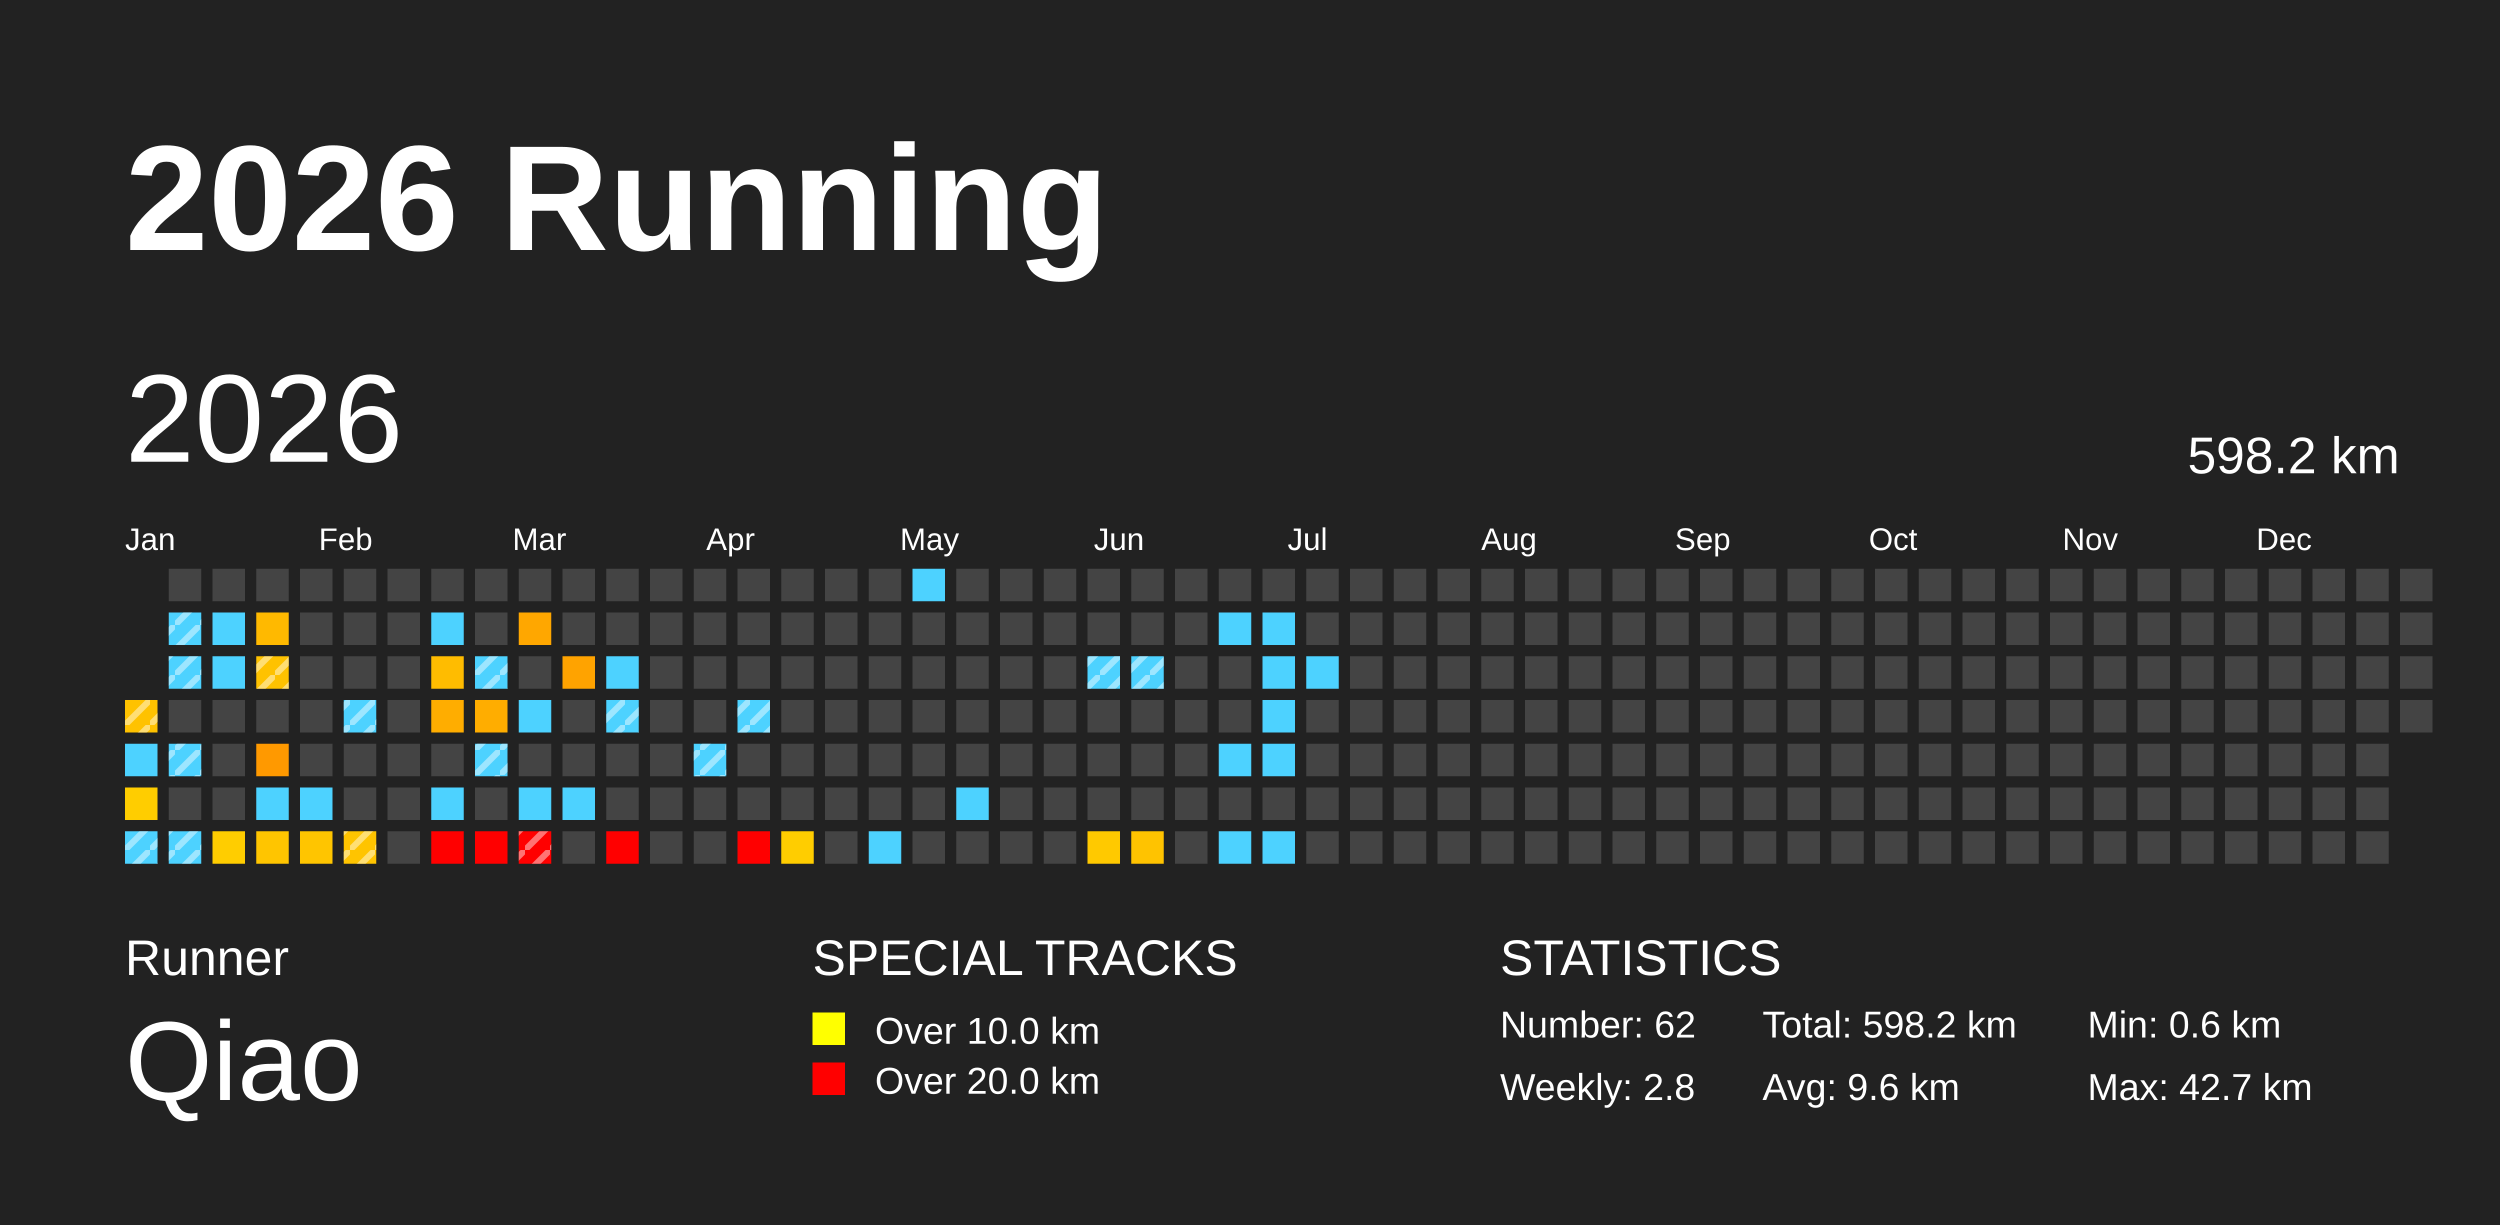
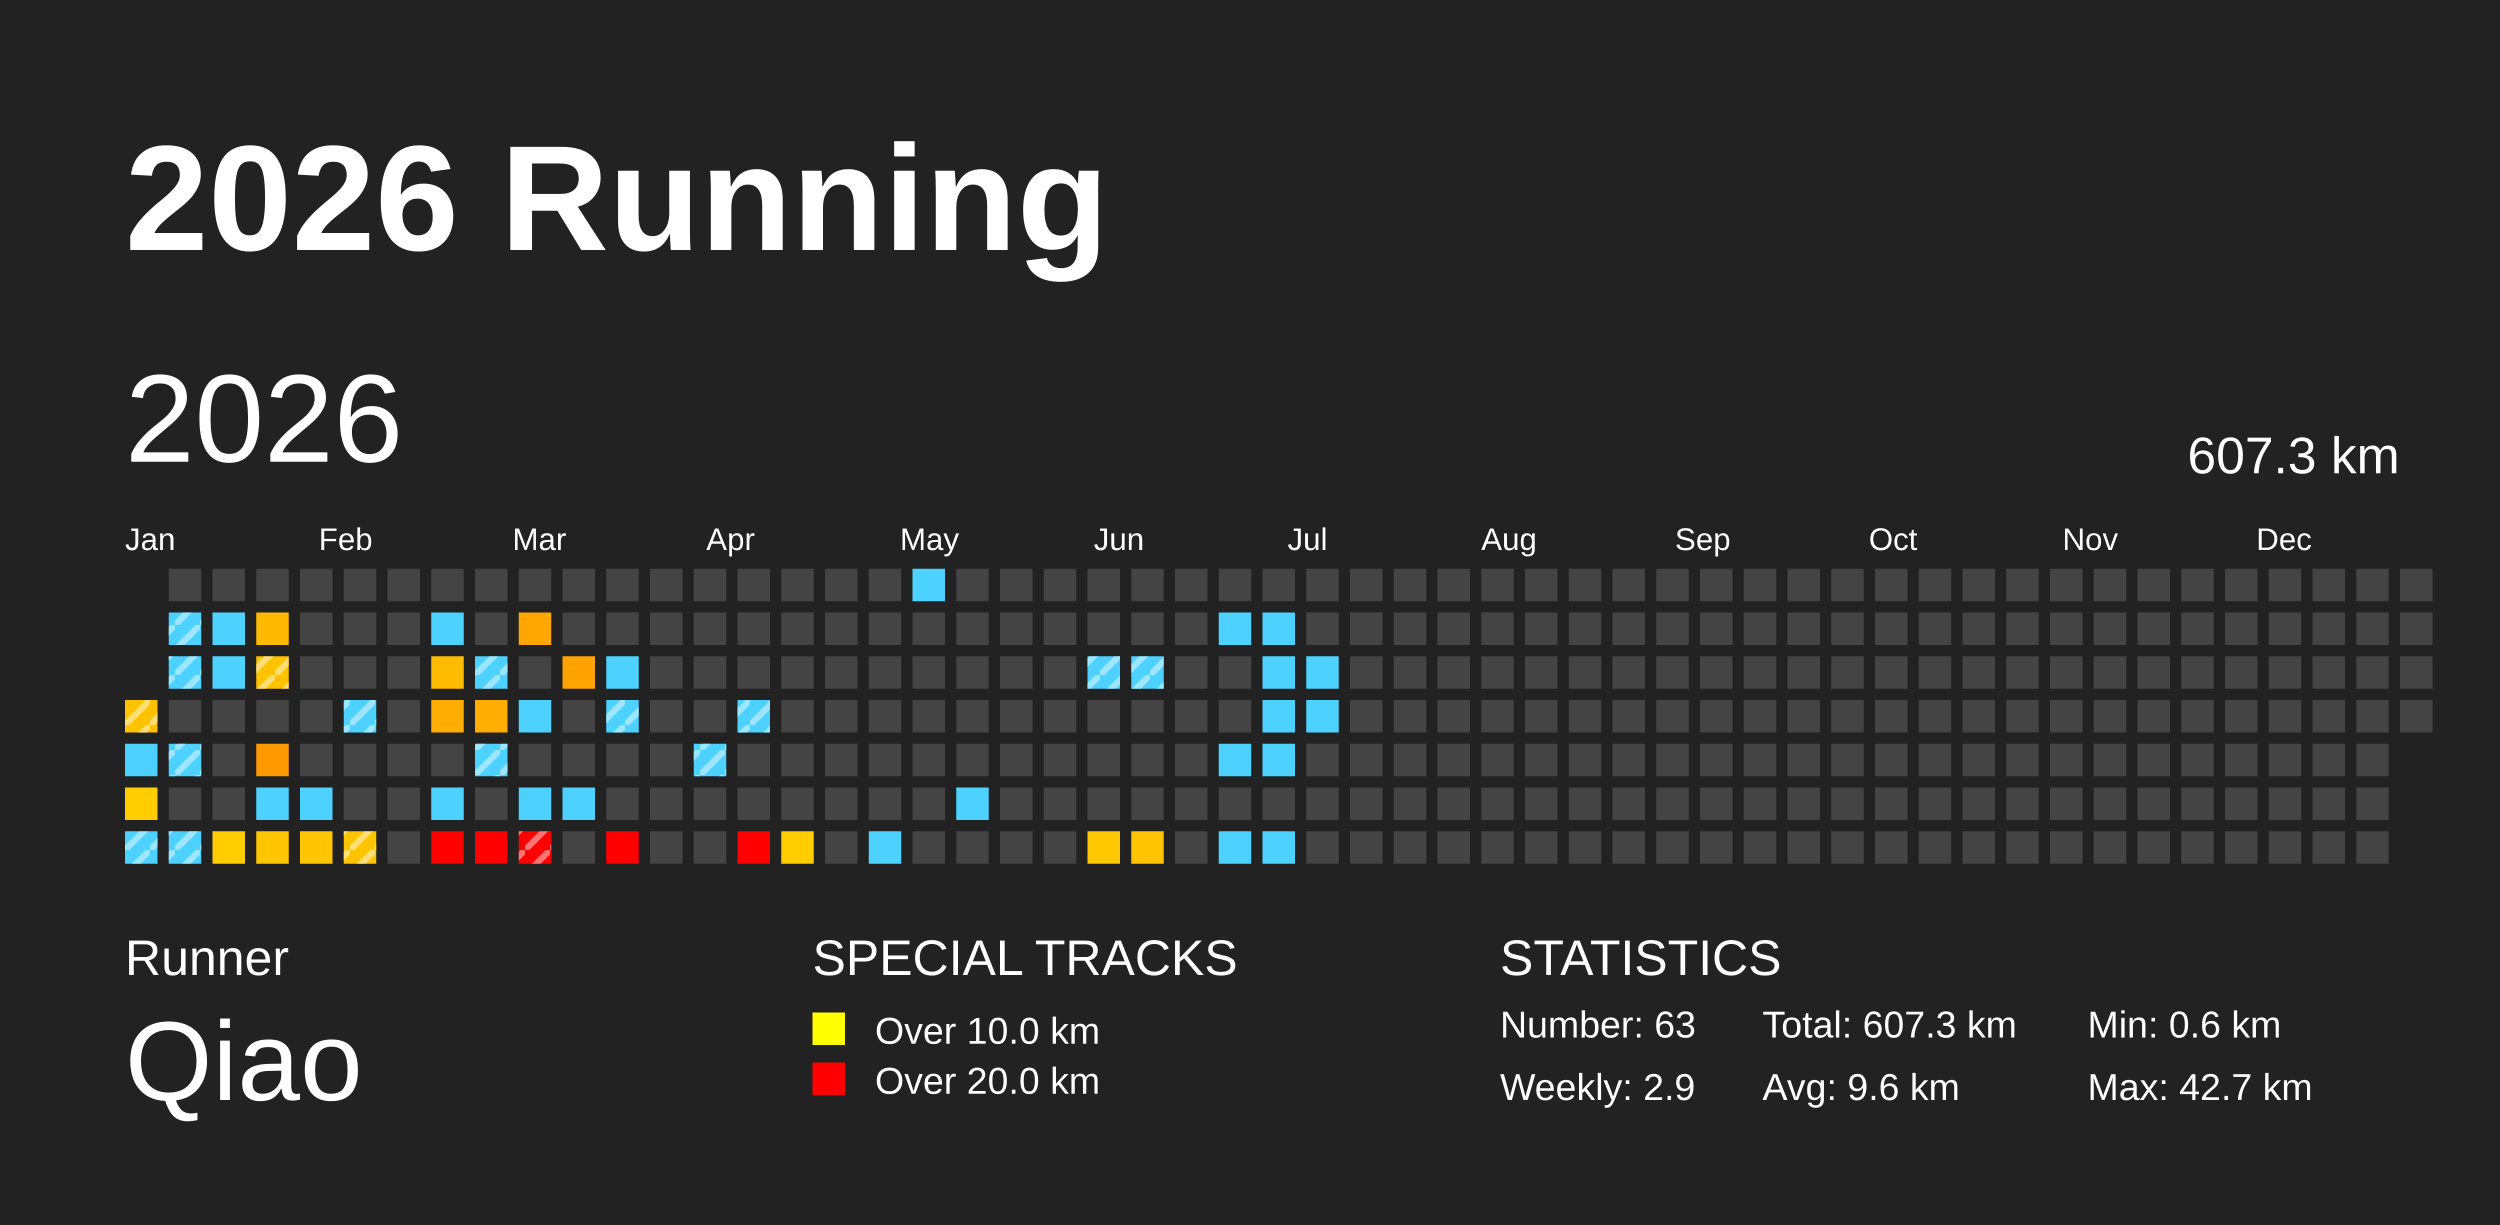
<svg xmlns="http://www.w3.org/2000/svg" baseProfile="full" height="98mm" version="1.1" viewBox="0,0,200,98" width="200mm">
  <defs>
    <pattern height="2" id="indoor-stripe" patternUnits="userSpaceOnUse" width="2">
      <line stroke="white" stroke-opacity="0.45" stroke-width="0.5" x1="0" x2="2" y1="2" y2="0" />
    </pattern>
  </defs>
  <rect fill="#222222" height="98" width="200" x="0" y="0" />
  <text fill="#FFFFFF" style="font-size:12px; font-family:Arial; font-weight:bold;" x="10" y="20">2026 Running</text>
  <text fill="#FFFFFF" style="font-size:4px; font-family:Arial" x="10" y="78">Runner</text>
  <text fill="#FFFFFF" style="font-size:9px; font-family:Arial" x="10" y="88">Qiao</text>
  <text fill="#FFFFFF" style="font-size:4px; font-family:Arial" x="65" y="78">SPECIAL TRACKS</text>
  <rect fill="yellow" height="2.6" width="2.6" x="65" y="81" />
  <text fill="#FFFFFF" style="font-size:3px; font-family:Arial" x="70" y="83.5">Over 10.0 km</text>
  <rect fill="red" height="2.6" width="2.6" x="65" y="85" />
  <text fill="#FFFFFF" style="font-size:3px; font-family:Arial" x="70" y="87.5">Over 20.0 km</text>
  <text fill="#FFFFFF" style="font-size:4px; font-family:Arial" x="120" y="78">STATISTICS</text>
-   <text fill="#FFFFFF" style="font-size:3px; font-family:Arial" x="120" y="83">Number: 62</text>
-   <text fill="#FFFFFF" style="font-size:3px; font-family:Arial" x="120" y="88">Weekly: 2.8</text>
-   <text fill="#FFFFFF" style="font-size:3px; font-family:Arial" x="141" y="83">Total: 598.2 km</text>
+   <text fill="#FFFFFF" style="font-size:3px; font-family:Arial" x="120" y="83">Number: 63</text>
+   <text fill="#FFFFFF" style="font-size:3px; font-family:Arial" x="120" y="88">Weekly: 2.9</text>
+   <text fill="#FFFFFF" style="font-size:3px; font-family:Arial" x="141" y="83">Total: 607.3 km</text>
  <text fill="#FFFFFF" style="font-size:3px; font-family:Arial" x="141" y="88">Avg: 9.6 km</text>
  <text fill="#FFFFFF" style="font-size:3px; font-family:Arial" x="167" y="83">Min: 0.6 km</text>
  <text fill="#FFFFFF" style="font-size:3px; font-family:Arial" x="167" y="88">Max: 42.7 km</text>
  <text dominant-baseline="hanging" fill="#FFFFFF" style="font-size:10.0px; font-family:Arial;" x="10" y="30">2026</text>
-   <text dominant-baseline="hanging" fill="#FFFFFF" style="font-size:4.125px; font-family:Arial;" x="175" y="35">598.2 km</text>
+   <text dominant-baseline="hanging" fill="#FFFFFF" style="font-size:4.125px; font-family:Arial;" x="175" y="35">607.3 km</text>
  <text fill="#FFFFFF" style="font-size:2.5px; font-family:Arial" x="10.0" y="44">Jan</text>
  <text fill="#FFFFFF" style="font-size:2.5px; font-family:Arial" x="25.5" y="44">Feb</text>
  <text fill="#FFFFFF" style="font-size:2.5px; font-family:Arial" x="41.0" y="44">Mar</text>
  <text fill="#FFFFFF" style="font-size:2.5px; font-family:Arial" x="56.5" y="44">Apr</text>
  <text fill="#FFFFFF" style="font-size:2.5px; font-family:Arial" x="72.0" y="44">May</text>
  <text fill="#FFFFFF" style="font-size:2.5px; font-family:Arial" x="87.5" y="44">Jun</text>
  <text fill="#FFFFFF" style="font-size:2.5px; font-family:Arial" x="103.0" y="44">Jul</text>
  <text fill="#FFFFFF" style="font-size:2.5px; font-family:Arial" x="118.5" y="44">Aug</text>
  <text fill="#FFFFFF" style="font-size:2.5px; font-family:Arial" x="134.0" y="44">Sep</text>
  <text fill="#FFFFFF" style="font-size:2.5px; font-family:Arial" x="149.5" y="44">Oct</text>
  <text fill="#FFFFFF" style="font-size:2.5px; font-family:Arial" x="165.0" y="44">Nov</text>
  <text fill="#FFFFFF" style="font-size:2.5px; font-family:Arial" x="180.5" y="44">Dec</text>
  <rect fill="#ffc200" height="2.6" width="2.6" x="10.0" y="56.0" />
  <rect fill="url(#indoor-stripe)" height="2.6" style="pointer-events: none;" width="2.6" x="10.0" y="56.0" />
  <rect fill="#4dd2ff" height="2.6" width="2.6" x="10.0" y="59.5" />
  <rect fill="#ffcd00" height="2.6" width="2.6" x="10.0" y="63.0" />
  <rect fill="#4dd2ff" height="2.6" width="2.6" x="10.0" y="66.5" />
  <rect fill="url(#indoor-stripe)" height="2.6" style="pointer-events: none;" width="2.6" x="10.0" y="66.5" />
  <rect fill="#444444" height="2.6" width="2.6" x="13.5" y="45.5" />
  <rect fill="#4dd2ff" height="2.6" width="2.6" x="13.5" y="49.0" />
  <rect fill="url(#indoor-stripe)" height="2.6" style="pointer-events: none;" width="2.6" x="13.5" y="49.0" />
  <rect fill="#4dd2ff" height="2.6" width="2.6" x="13.5" y="52.5" />
  <rect fill="url(#indoor-stripe)" height="2.6" style="pointer-events: none;" width="2.6" x="13.5" y="52.5" />
  <rect fill="#444444" height="2.6" width="2.6" x="13.5" y="56.0" />
  <rect fill="#4dd2ff" height="2.6" width="2.6" x="13.5" y="59.5" />
  <rect fill="url(#indoor-stripe)" height="2.6" style="pointer-events: none;" width="2.6" x="13.5" y="59.5" />
  <rect fill="#444444" height="2.6" width="2.6" x="13.5" y="63.0" />
  <rect fill="#4dd2ff" height="2.6" width="2.6" x="13.5" y="66.5" />
  <rect fill="url(#indoor-stripe)" height="2.6" style="pointer-events: none;" width="2.6" x="13.5" y="66.5" />
  <rect fill="#444444" height="2.6" width="2.6" x="17.0" y="45.5" />
  <rect fill="#4dd2ff" height="2.6" width="2.6" x="17.0" y="49.0" />
  <rect fill="#4dd2ff" height="2.6" width="2.6" x="17.0" y="52.5" />
  <rect fill="#444444" height="2.6" width="2.6" x="17.0" y="56.0" />
  <rect fill="#444444" height="2.6" width="2.6" x="17.0" y="59.5" />
  <rect fill="#444444" height="2.6" width="2.6" x="17.0" y="63.0" />
  <rect fill="#ffcd00" height="2.6" width="2.6" x="17.0" y="66.5" />
  <rect fill="#444444" height="2.6" width="2.6" x="20.5" y="45.5" />
  <rect fill="#ffb900" height="2.6" width="2.6" x="20.5" y="49.0" />
  <rect fill="#ffc200" height="2.6" width="2.6" x="20.5" y="52.5" />
  <rect fill="url(#indoor-stripe)" height="2.6" style="pointer-events: none;" width="2.6" x="20.5" y="52.5" />
  <rect fill="#444444" height="2.6" width="2.6" x="20.5" y="56.0" />
  <rect fill="#ff9900" height="2.6" width="2.6" x="20.5" y="59.5" />
  <rect fill="#4dd2ff" height="2.6" width="2.6" x="20.5" y="63.0" />
  <rect fill="#ffc500" height="2.6" width="2.6" x="20.5" y="66.5" />
  <rect fill="#444444" height="2.6" width="2.6" x="24.0" y="45.5" />
  <rect fill="#444444" height="2.6" width="2.6" x="24.0" y="49.0" />
  <rect fill="#444444" height="2.6" width="2.6" x="24.0" y="52.5" />
  <rect fill="#444444" height="2.6" width="2.6" x="24.0" y="56.0" />
  <rect fill="#444444" height="2.6" width="2.6" x="24.0" y="59.5" />
  <rect fill="#4dd2ff" height="2.6" width="2.6" x="24.0" y="63.0" />
  <rect fill="#ffc500" height="2.6" width="2.6" x="24.0" y="66.5" />
  <rect fill="#444444" height="2.6" width="2.6" x="27.5" y="45.5" />
  <rect fill="#444444" height="2.6" width="2.6" x="27.5" y="49.0" />
  <rect fill="#444444" height="2.6" width="2.6" x="27.5" y="52.5" />
  <rect fill="#4dd2ff" height="2.6" width="2.6" x="27.5" y="56.0" />
  <rect fill="url(#indoor-stripe)" height="2.6" style="pointer-events: none;" width="2.6" x="27.5" y="56.0" />
  <rect fill="#444444" height="2.6" width="2.6" x="27.5" y="59.5" />
  <rect fill="#444444" height="2.6" width="2.6" x="27.5" y="63.0" />
  <rect fill="#ffc400" height="2.6" width="2.6" x="27.5" y="66.5" />
  <rect fill="url(#indoor-stripe)" height="2.6" style="pointer-events: none;" width="2.6" x="27.5" y="66.5" />
  <rect fill="#444444" height="2.6" width="2.6" x="31.0" y="45.5" />
  <rect fill="#444444" height="2.6" width="2.6" x="31.0" y="49.0" />
  <rect fill="#444444" height="2.6" width="2.6" x="31.0" y="52.5" />
  <rect fill="#444444" height="2.6" width="2.6" x="31.0" y="56.0" />
  <rect fill="#444444" height="2.6" width="2.6" x="31.0" y="59.5" />
  <rect fill="#444444" height="2.6" width="2.6" x="31.0" y="63.0" />
  <rect fill="#444444" height="2.6" width="2.6" x="31.0" y="66.5" />
  <rect fill="#444444" height="2.6" width="2.6" x="34.5" y="45.5" />
  <rect fill="#4dd2ff" height="2.6" width="2.6" x="34.5" y="49.0" />
  <rect fill="#ffbc00" height="2.6" width="2.6" x="34.5" y="52.5" />
  <rect fill="#ffad00" height="2.6" width="2.6" x="34.5" y="56.0" />
  <rect fill="#444444" height="2.6" width="2.6" x="34.5" y="59.5" />
  <rect fill="#4dd2ff" height="2.6" width="2.6" x="34.5" y="63.0" />
  <rect fill="red" height="2.6" width="2.6" x="34.5" y="66.5" />
  <rect fill="#444444" height="2.6" width="2.6" x="38.0" y="45.5" />
  <rect fill="#444444" height="2.6" width="2.6" x="38.0" y="49.0" />
  <rect fill="#4dd2ff" height="2.6" width="2.6" x="38.0" y="52.5" />
  <rect fill="url(#indoor-stripe)" height="2.6" style="pointer-events: none;" width="2.6" x="38.0" y="52.5" />
  <rect fill="#ffad00" height="2.6" width="2.6" x="38.0" y="56.0" />
  <rect fill="#4dd2ff" height="2.6" width="2.6" x="38.0" y="59.5" />
  <rect fill="url(#indoor-stripe)" height="2.6" style="pointer-events: none;" width="2.6" x="38.0" y="59.5" />
  <rect fill="#444444" height="2.6" width="2.6" x="38.0" y="63.0" />
  <rect fill="red" height="2.6" width="2.6" x="38.0" y="66.5" />
  <rect fill="#444444" height="2.6" width="2.6" x="41.5" y="45.5" />
  <rect fill="#ffa700" height="2.6" width="2.6" x="41.5" y="49.0" />
  <rect fill="#444444" height="2.6" width="2.6" x="41.5" y="52.5" />
  <rect fill="#4dd2ff" height="2.6" width="2.6" x="41.5" y="56.0" />
  <rect fill="#444444" height="2.6" width="2.6" x="41.5" y="59.5" />
  <rect fill="#4dd2ff" height="2.6" width="2.6" x="41.5" y="63.0" />
  <rect fill="red" height="2.6" width="2.6" x="41.5" y="66.5" />
  <rect fill="url(#indoor-stripe)" height="2.6" style="pointer-events: none;" width="2.6" x="41.5" y="66.5" />
  <rect fill="#444444" height="2.6" width="2.6" x="45.0" y="45.5" />
  <rect fill="#444444" height="2.6" width="2.6" x="45.0" y="49.0" />
  <rect fill="#ffa300" height="2.6" width="2.6" x="45.0" y="52.5" />
  <rect fill="#444444" height="2.6" width="2.6" x="45.0" y="56.0" />
  <rect fill="#444444" height="2.6" width="2.6" x="45.0" y="59.5" />
  <rect fill="#4dd2ff" height="2.6" width="2.6" x="45.0" y="63.0" />
  <rect fill="#444444" height="2.6" width="2.6" x="45.0" y="66.5" />
  <rect fill="#444444" height="2.6" width="2.6" x="48.5" y="45.5" />
  <rect fill="#444444" height="2.6" width="2.6" x="48.5" y="49.0" />
  <rect fill="#4dd2ff" height="2.6" width="2.6" x="48.5" y="52.5" />
  <rect fill="#4dd2ff" height="2.6" width="2.6" x="48.5" y="56.0" />
  <rect fill="url(#indoor-stripe)" height="2.6" style="pointer-events: none;" width="2.6" x="48.5" y="56.0" />
  <rect fill="#444444" height="2.6" width="2.6" x="48.5" y="59.5" />
  <rect fill="#444444" height="2.6" width="2.6" x="48.5" y="63.0" />
  <rect fill="red" height="2.6" width="2.6" x="48.5" y="66.5" />
  <rect fill="#444444" height="2.6" width="2.6" x="52.0" y="45.5" />
  <rect fill="#444444" height="2.6" width="2.6" x="52.0" y="49.0" />
  <rect fill="#444444" height="2.6" width="2.6" x="52.0" y="52.5" />
  <rect fill="#444444" height="2.6" width="2.6" x="52.0" y="56.0" />
  <rect fill="#444444" height="2.6" width="2.6" x="52.0" y="59.5" />
  <rect fill="#444444" height="2.6" width="2.6" x="52.0" y="63.0" />
  <rect fill="#444444" height="2.6" width="2.6" x="52.0" y="66.5" />
  <rect fill="#444444" height="2.6" width="2.6" x="55.5" y="45.5" />
  <rect fill="#444444" height="2.6" width="2.6" x="55.5" y="49.0" />
  <rect fill="#444444" height="2.6" width="2.6" x="55.5" y="52.5" />
  <rect fill="#444444" height="2.6" width="2.6" x="55.5" y="56.0" />
  <rect fill="#4dd2ff" height="2.6" width="2.6" x="55.5" y="59.5" />
  <rect fill="url(#indoor-stripe)" height="2.6" style="pointer-events: none;" width="2.6" x="55.5" y="59.5" />
  <rect fill="#444444" height="2.6" width="2.6" x="55.5" y="63.0" />
  <rect fill="#444444" height="2.6" width="2.6" x="55.5" y="66.5" />
  <rect fill="#444444" height="2.6" width="2.6" x="59.0" y="45.5" />
  <rect fill="#444444" height="2.6" width="2.6" x="59.0" y="49.0" />
  <rect fill="#444444" height="2.6" width="2.6" x="59.0" y="52.5" />
  <rect fill="#4dd2ff" height="2.6" width="2.6" x="59.0" y="56.0" />
  <rect fill="url(#indoor-stripe)" height="2.6" style="pointer-events: none;" width="2.6" x="59.0" y="56.0" />
  <rect fill="#444444" height="2.6" width="2.6" x="59.0" y="59.5" />
  <rect fill="#444444" height="2.6" width="2.6" x="59.0" y="63.0" />
  <rect fill="red" height="2.6" width="2.6" x="59.0" y="66.5" />
  <rect fill="#444444" height="2.6" width="2.6" x="62.5" y="45.5" />
  <rect fill="#444444" height="2.6" width="2.6" x="62.5" y="49.0" />
  <rect fill="#444444" height="2.6" width="2.6" x="62.5" y="52.5" />
  <rect fill="#444444" height="2.6" width="2.6" x="62.5" y="56.0" />
  <rect fill="#444444" height="2.6" width="2.6" x="62.5" y="59.5" />
  <rect fill="#444444" height="2.6" width="2.6" x="62.5" y="63.0" />
  <rect fill="#ffcd00" height="2.6" width="2.6" x="62.5" y="66.5" />
  <rect fill="#444444" height="2.6" width="2.6" x="66.0" y="45.5" />
  <rect fill="#444444" height="2.6" width="2.6" x="66.0" y="49.0" />
  <rect fill="#444444" height="2.6" width="2.6" x="66.0" y="52.5" />
  <rect fill="#444444" height="2.6" width="2.6" x="66.0" y="56.0" />
  <rect fill="#444444" height="2.6" width="2.6" x="66.0" y="59.5" />
  <rect fill="#444444" height="2.6" width="2.6" x="66.0" y="63.0" />
  <rect fill="#444444" height="2.6" width="2.6" x="66.0" y="66.5" />
  <rect fill="#444444" height="2.6" width="2.6" x="69.5" y="45.5" />
  <rect fill="#444444" height="2.6" width="2.6" x="69.5" y="49.0" />
  <rect fill="#444444" height="2.6" width="2.6" x="69.5" y="52.5" />
  <rect fill="#444444" height="2.6" width="2.6" x="69.5" y="56.0" />
  <rect fill="#444444" height="2.6" width="2.6" x="69.5" y="59.5" />
  <rect fill="#444444" height="2.6" width="2.6" x="69.5" y="63.0" />
  <rect fill="#4dd2ff" height="2.6" width="2.6" x="69.5" y="66.5" />
  <rect fill="#4dd2ff" height="2.6" width="2.6" x="73.0" y="45.5" />
  <rect fill="#444444" height="2.6" width="2.6" x="73.0" y="49.0" />
  <rect fill="#444444" height="2.6" width="2.6" x="73.0" y="52.5" />
  <rect fill="#444444" height="2.6" width="2.6" x="73.0" y="56.0" />
  <rect fill="#444444" height="2.6" width="2.6" x="73.0" y="59.5" />
  <rect fill="#444444" height="2.6" width="2.6" x="73.0" y="63.0" />
  <rect fill="#444444" height="2.6" width="2.6" x="73.0" y="66.5" />
  <rect fill="#444444" height="2.6" width="2.6" x="76.5" y="45.5" />
  <rect fill="#444444" height="2.6" width="2.6" x="76.5" y="49.0" />
  <rect fill="#444444" height="2.6" width="2.6" x="76.5" y="52.5" />
  <rect fill="#444444" height="2.6" width="2.6" x="76.5" y="56.0" />
  <rect fill="#444444" height="2.6" width="2.6" x="76.5" y="59.5" />
  <rect fill="#4dd2ff" height="2.6" width="2.6" x="76.5" y="63.0" />
  <rect fill="#444444" height="2.6" width="2.6" x="76.5" y="66.5" />
  <rect fill="#444444" height="2.6" width="2.6" x="80.0" y="45.5" />
  <rect fill="#444444" height="2.6" width="2.6" x="80.0" y="49.0" />
  <rect fill="#444444" height="2.6" width="2.6" x="80.0" y="52.5" />
  <rect fill="#444444" height="2.6" width="2.6" x="80.0" y="56.0" />
  <rect fill="#444444" height="2.6" width="2.6" x="80.0" y="59.5" />
  <rect fill="#444444" height="2.6" width="2.6" x="80.0" y="63.0" />
  <rect fill="#444444" height="2.6" width="2.6" x="80.0" y="66.5" />
  <rect fill="#444444" height="2.6" width="2.6" x="83.5" y="45.5" />
  <rect fill="#444444" height="2.6" width="2.6" x="83.5" y="49.0" />
  <rect fill="#444444" height="2.6" width="2.6" x="83.5" y="52.5" />
  <rect fill="#444444" height="2.6" width="2.6" x="83.5" y="56.0" />
  <rect fill="#444444" height="2.6" width="2.6" x="83.5" y="59.5" />
  <rect fill="#444444" height="2.6" width="2.6" x="83.5" y="63.0" />
  <rect fill="#444444" height="2.6" width="2.6" x="83.5" y="66.5" />
  <rect fill="#444444" height="2.6" width="2.6" x="87.0" y="45.5" />
  <rect fill="#444444" height="2.6" width="2.6" x="87.0" y="49.0" />
  <rect fill="#4dd2ff" height="2.6" width="2.6" x="87.0" y="52.5" />
  <rect fill="url(#indoor-stripe)" height="2.6" style="pointer-events: none;" width="2.6" x="87.0" y="52.5" />
  <rect fill="#444444" height="2.6" width="2.6" x="87.0" y="56.0" />
  <rect fill="#444444" height="2.6" width="2.6" x="87.0" y="59.5" />
  <rect fill="#444444" height="2.6" width="2.6" x="87.0" y="63.0" />
  <rect fill="#ffc900" height="2.6" width="2.6" x="87.0" y="66.5" />
  <rect fill="#444444" height="2.6" width="2.6" x="90.5" y="45.5" />
  <rect fill="#444444" height="2.6" width="2.6" x="90.5" y="49.0" />
  <rect fill="#4dd2ff" height="2.6" width="2.6" x="90.5" y="52.5" />
  <rect fill="url(#indoor-stripe)" height="2.6" style="pointer-events: none;" width="2.6" x="90.5" y="52.5" />
  <rect fill="#444444" height="2.6" width="2.6" x="90.5" y="56.0" />
  <rect fill="#444444" height="2.6" width="2.6" x="90.5" y="59.5" />
  <rect fill="#444444" height="2.6" width="2.6" x="90.5" y="63.0" />
  <rect fill="#ffc300" height="2.6" width="2.6" x="90.5" y="66.5" />
  <rect fill="#444444" height="2.6" width="2.6" x="94.0" y="45.5" />
  <rect fill="#444444" height="2.6" width="2.6" x="94.0" y="49.0" />
  <rect fill="#444444" height="2.6" width="2.6" x="94.0" y="52.5" />
  <rect fill="#444444" height="2.6" width="2.6" x="94.0" y="56.0" />
  <rect fill="#444444" height="2.6" width="2.6" x="94.0" y="59.5" />
  <rect fill="#444444" height="2.6" width="2.6" x="94.0" y="63.0" />
  <rect fill="#444444" height="2.6" width="2.6" x="94.0" y="66.5" />
  <rect fill="#444444" height="2.6" width="2.6" x="97.5" y="45.5" />
  <rect fill="#4dd2ff" height="2.6" width="2.6" x="97.5" y="49.0" />
  <rect fill="#444444" height="2.6" width="2.6" x="97.5" y="52.5" />
  <rect fill="#444444" height="2.6" width="2.6" x="97.5" y="56.0" />
  <rect fill="#4dd2ff" height="2.6" width="2.6" x="97.5" y="59.5" />
  <rect fill="#444444" height="2.6" width="2.6" x="97.5" y="63.0" />
  <rect fill="#4dd2ff" height="2.6" width="2.6" x="97.5" y="66.5" />
  <rect fill="#444444" height="2.6" width="2.6" x="101.0" y="45.5" />
  <rect fill="#4dd2ff" height="2.6" width="2.6" x="101.0" y="49.0" />
  <rect fill="#4dd2ff" height="2.6" width="2.6" x="101.0" y="52.5" />
  <rect fill="#4dd2ff" height="2.6" width="2.6" x="101.0" y="56.0" />
  <rect fill="#4dd2ff" height="2.6" width="2.6" x="101.0" y="59.5" />
  <rect fill="#444444" height="2.6" width="2.6" x="101.0" y="63.0" />
  <rect fill="#4dd2ff" height="2.6" width="2.6" x="101.0" y="66.5" />
  <rect fill="#444444" height="2.6" width="2.6" x="104.5" y="45.5" />
  <rect fill="#444444" height="2.6" width="2.6" x="104.5" y="49.0" />
  <rect fill="#4dd2ff" height="2.6" width="2.6" x="104.5" y="52.5" />
-   <rect fill="#444444" height="2.6" width="2.6" x="104.5" y="56.0" />
+   <rect fill="#4dd2ff" height="2.6" width="2.6" x="104.5" y="56.0" />
  <rect fill="#444444" height="2.6" width="2.6" x="104.5" y="59.5" />
  <rect fill="#444444" height="2.6" width="2.6" x="104.5" y="63.0" />
  <rect fill="#444444" height="2.6" width="2.6" x="104.5" y="66.5" />
  <rect fill="#444444" height="2.6" width="2.6" x="108.0" y="45.5" />
  <rect fill="#444444" height="2.6" width="2.6" x="108.0" y="49.0" />
  <rect fill="#444444" height="2.6" width="2.6" x="108.0" y="52.5" />
  <rect fill="#444444" height="2.6" width="2.6" x="108.0" y="56.0" />
  <rect fill="#444444" height="2.6" width="2.6" x="108.0" y="59.5" />
  <rect fill="#444444" height="2.6" width="2.6" x="108.0" y="63.0" />
  <rect fill="#444444" height="2.6" width="2.6" x="108.0" y="66.5" />
  <rect fill="#444444" height="2.6" width="2.6" x="111.5" y="45.5" />
  <rect fill="#444444" height="2.6" width="2.6" x="111.5" y="49.0" />
  <rect fill="#444444" height="2.6" width="2.6" x="111.5" y="52.5" />
  <rect fill="#444444" height="2.6" width="2.6" x="111.5" y="56.0" />
  <rect fill="#444444" height="2.6" width="2.6" x="111.5" y="59.5" />
  <rect fill="#444444" height="2.6" width="2.6" x="111.5" y="63.0" />
  <rect fill="#444444" height="2.6" width="2.6" x="111.5" y="66.5" />
  <rect fill="#444444" height="2.6" width="2.6" x="115.0" y="45.5" />
  <rect fill="#444444" height="2.6" width="2.6" x="115.0" y="49.0" />
  <rect fill="#444444" height="2.6" width="2.6" x="115.0" y="52.5" />
  <rect fill="#444444" height="2.6" width="2.6" x="115.0" y="56.0" />
  <rect fill="#444444" height="2.6" width="2.6" x="115.0" y="59.5" />
  <rect fill="#444444" height="2.6" width="2.6" x="115.0" y="63.0" />
  <rect fill="#444444" height="2.6" width="2.6" x="115.0" y="66.5" />
  <rect fill="#444444" height="2.6" width="2.6" x="118.5" y="45.5" />
  <rect fill="#444444" height="2.6" width="2.6" x="118.5" y="49.0" />
  <rect fill="#444444" height="2.6" width="2.6" x="118.5" y="52.5" />
  <rect fill="#444444" height="2.6" width="2.6" x="118.5" y="56.0" />
  <rect fill="#444444" height="2.6" width="2.6" x="118.5" y="59.5" />
  <rect fill="#444444" height="2.6" width="2.6" x="118.5" y="63.0" />
  <rect fill="#444444" height="2.6" width="2.6" x="118.5" y="66.5" />
  <rect fill="#444444" height="2.6" width="2.6" x="122.0" y="45.5" />
  <rect fill="#444444" height="2.6" width="2.6" x="122.0" y="49.0" />
  <rect fill="#444444" height="2.6" width="2.6" x="122.0" y="52.5" />
  <rect fill="#444444" height="2.6" width="2.6" x="122.0" y="56.0" />
  <rect fill="#444444" height="2.6" width="2.6" x="122.0" y="59.5" />
  <rect fill="#444444" height="2.6" width="2.6" x="122.0" y="63.0" />
  <rect fill="#444444" height="2.6" width="2.6" x="122.0" y="66.5" />
  <rect fill="#444444" height="2.6" width="2.6" x="125.5" y="45.5" />
  <rect fill="#444444" height="2.6" width="2.6" x="125.5" y="49.0" />
  <rect fill="#444444" height="2.6" width="2.6" x="125.5" y="52.5" />
  <rect fill="#444444" height="2.6" width="2.6" x="125.5" y="56.0" />
  <rect fill="#444444" height="2.6" width="2.6" x="125.5" y="59.5" />
  <rect fill="#444444" height="2.6" width="2.6" x="125.5" y="63.0" />
  <rect fill="#444444" height="2.6" width="2.6" x="125.5" y="66.5" />
  <rect fill="#444444" height="2.6" width="2.6" x="129.0" y="45.5" />
  <rect fill="#444444" height="2.6" width="2.6" x="129.0" y="49.0" />
  <rect fill="#444444" height="2.6" width="2.6" x="129.0" y="52.5" />
  <rect fill="#444444" height="2.6" width="2.6" x="129.0" y="56.0" />
  <rect fill="#444444" height="2.6" width="2.6" x="129.0" y="59.5" />
  <rect fill="#444444" height="2.6" width="2.6" x="129.0" y="63.0" />
  <rect fill="#444444" height="2.6" width="2.6" x="129.0" y="66.5" />
  <rect fill="#444444" height="2.6" width="2.6" x="132.5" y="45.5" />
  <rect fill="#444444" height="2.6" width="2.6" x="132.5" y="49.0" />
  <rect fill="#444444" height="2.6" width="2.6" x="132.5" y="52.5" />
  <rect fill="#444444" height="2.6" width="2.6" x="132.5" y="56.0" />
  <rect fill="#444444" height="2.6" width="2.6" x="132.5" y="59.5" />
  <rect fill="#444444" height="2.6" width="2.6" x="132.5" y="63.0" />
  <rect fill="#444444" height="2.6" width="2.6" x="132.5" y="66.5" />
  <rect fill="#444444" height="2.6" width="2.6" x="136.0" y="45.5" />
  <rect fill="#444444" height="2.6" width="2.6" x="136.0" y="49.0" />
  <rect fill="#444444" height="2.6" width="2.6" x="136.0" y="52.5" />
  <rect fill="#444444" height="2.6" width="2.6" x="136.0" y="56.0" />
  <rect fill="#444444" height="2.6" width="2.6" x="136.0" y="59.5" />
  <rect fill="#444444" height="2.6" width="2.6" x="136.0" y="63.0" />
  <rect fill="#444444" height="2.6" width="2.6" x="136.0" y="66.5" />
  <rect fill="#444444" height="2.6" width="2.6" x="139.5" y="45.5" />
  <rect fill="#444444" height="2.6" width="2.6" x="139.5" y="49.0" />
  <rect fill="#444444" height="2.6" width="2.6" x="139.5" y="52.5" />
  <rect fill="#444444" height="2.6" width="2.6" x="139.5" y="56.0" />
  <rect fill="#444444" height="2.6" width="2.6" x="139.5" y="59.5" />
  <rect fill="#444444" height="2.6" width="2.6" x="139.5" y="63.0" />
  <rect fill="#444444" height="2.6" width="2.6" x="139.5" y="66.5" />
  <rect fill="#444444" height="2.6" width="2.6" x="143.0" y="45.5" />
  <rect fill="#444444" height="2.6" width="2.6" x="143.0" y="49.0" />
  <rect fill="#444444" height="2.6" width="2.6" x="143.0" y="52.5" />
  <rect fill="#444444" height="2.6" width="2.6" x="143.0" y="56.0" />
  <rect fill="#444444" height="2.6" width="2.6" x="143.0" y="59.5" />
  <rect fill="#444444" height="2.6" width="2.6" x="143.0" y="63.0" />
  <rect fill="#444444" height="2.6" width="2.6" x="143.0" y="66.5" />
  <rect fill="#444444" height="2.6" width="2.6" x="146.5" y="45.5" />
  <rect fill="#444444" height="2.6" width="2.6" x="146.5" y="49.0" />
  <rect fill="#444444" height="2.6" width="2.6" x="146.5" y="52.5" />
  <rect fill="#444444" height="2.6" width="2.6" x="146.5" y="56.0" />
  <rect fill="#444444" height="2.6" width="2.6" x="146.5" y="59.5" />
  <rect fill="#444444" height="2.6" width="2.6" x="146.5" y="63.0" />
  <rect fill="#444444" height="2.6" width="2.6" x="146.5" y="66.5" />
  <rect fill="#444444" height="2.6" width="2.6" x="150.0" y="45.5" />
  <rect fill="#444444" height="2.6" width="2.6" x="150.0" y="49.0" />
  <rect fill="#444444" height="2.6" width="2.6" x="150.0" y="52.5" />
  <rect fill="#444444" height="2.6" width="2.6" x="150.0" y="56.0" />
  <rect fill="#444444" height="2.6" width="2.6" x="150.0" y="59.5" />
  <rect fill="#444444" height="2.6" width="2.6" x="150.0" y="63.0" />
  <rect fill="#444444" height="2.6" width="2.6" x="150.0" y="66.5" />
  <rect fill="#444444" height="2.6" width="2.6" x="153.5" y="45.5" />
  <rect fill="#444444" height="2.6" width="2.6" x="153.5" y="49.0" />
  <rect fill="#444444" height="2.6" width="2.6" x="153.5" y="52.5" />
  <rect fill="#444444" height="2.6" width="2.6" x="153.5" y="56.0" />
  <rect fill="#444444" height="2.6" width="2.6" x="153.5" y="59.5" />
  <rect fill="#444444" height="2.6" width="2.6" x="153.5" y="63.0" />
  <rect fill="#444444" height="2.6" width="2.6" x="153.5" y="66.5" />
  <rect fill="#444444" height="2.6" width="2.6" x="157.0" y="45.5" />
  <rect fill="#444444" height="2.6" width="2.6" x="157.0" y="49.0" />
  <rect fill="#444444" height="2.6" width="2.6" x="157.0" y="52.5" />
  <rect fill="#444444" height="2.6" width="2.6" x="157.0" y="56.0" />
  <rect fill="#444444" height="2.6" width="2.6" x="157.0" y="59.5" />
  <rect fill="#444444" height="2.6" width="2.6" x="157.0" y="63.0" />
  <rect fill="#444444" height="2.6" width="2.6" x="157.0" y="66.5" />
  <rect fill="#444444" height="2.6" width="2.6" x="160.5" y="45.5" />
  <rect fill="#444444" height="2.6" width="2.6" x="160.5" y="49.0" />
  <rect fill="#444444" height="2.6" width="2.6" x="160.5" y="52.5" />
  <rect fill="#444444" height="2.6" width="2.6" x="160.5" y="56.0" />
  <rect fill="#444444" height="2.6" width="2.6" x="160.5" y="59.5" />
  <rect fill="#444444" height="2.6" width="2.6" x="160.5" y="63.0" />
  <rect fill="#444444" height="2.6" width="2.6" x="160.5" y="66.5" />
  <rect fill="#444444" height="2.6" width="2.6" x="164.0" y="45.5" />
  <rect fill="#444444" height="2.6" width="2.6" x="164.0" y="49.0" />
  <rect fill="#444444" height="2.6" width="2.6" x="164.0" y="52.5" />
  <rect fill="#444444" height="2.6" width="2.6" x="164.0" y="56.0" />
  <rect fill="#444444" height="2.6" width="2.6" x="164.0" y="59.5" />
  <rect fill="#444444" height="2.6" width="2.6" x="164.0" y="63.0" />
  <rect fill="#444444" height="2.6" width="2.6" x="164.0" y="66.5" />
  <rect fill="#444444" height="2.6" width="2.6" x="167.5" y="45.5" />
  <rect fill="#444444" height="2.6" width="2.6" x="167.5" y="49.0" />
  <rect fill="#444444" height="2.6" width="2.6" x="167.5" y="52.5" />
  <rect fill="#444444" height="2.6" width="2.6" x="167.5" y="56.0" />
  <rect fill="#444444" height="2.6" width="2.6" x="167.5" y="59.5" />
  <rect fill="#444444" height="2.6" width="2.6" x="167.5" y="63.0" />
  <rect fill="#444444" height="2.6" width="2.6" x="167.5" y="66.5" />
  <rect fill="#444444" height="2.6" width="2.6" x="171.0" y="45.5" />
  <rect fill="#444444" height="2.6" width="2.6" x="171.0" y="49.0" />
  <rect fill="#444444" height="2.6" width="2.6" x="171.0" y="52.5" />
  <rect fill="#444444" height="2.6" width="2.6" x="171.0" y="56.0" />
  <rect fill="#444444" height="2.6" width="2.6" x="171.0" y="59.5" />
  <rect fill="#444444" height="2.6" width="2.6" x="171.0" y="63.0" />
  <rect fill="#444444" height="2.6" width="2.6" x="171.0" y="66.5" />
  <rect fill="#444444" height="2.6" width="2.6" x="174.5" y="45.5" />
  <rect fill="#444444" height="2.6" width="2.6" x="174.5" y="49.0" />
  <rect fill="#444444" height="2.6" width="2.6" x="174.5" y="52.5" />
  <rect fill="#444444" height="2.6" width="2.6" x="174.5" y="56.0" />
  <rect fill="#444444" height="2.6" width="2.6" x="174.5" y="59.5" />
  <rect fill="#444444" height="2.6" width="2.6" x="174.5" y="63.0" />
  <rect fill="#444444" height="2.6" width="2.6" x="174.5" y="66.5" />
  <rect fill="#444444" height="2.6" width="2.6" x="178.0" y="45.5" />
  <rect fill="#444444" height="2.6" width="2.6" x="178.0" y="49.0" />
  <rect fill="#444444" height="2.6" width="2.6" x="178.0" y="52.5" />
  <rect fill="#444444" height="2.6" width="2.6" x="178.0" y="56.0" />
  <rect fill="#444444" height="2.6" width="2.6" x="178.0" y="59.5" />
  <rect fill="#444444" height="2.6" width="2.6" x="178.0" y="63.0" />
  <rect fill="#444444" height="2.6" width="2.6" x="178.0" y="66.5" />
  <rect fill="#444444" height="2.6" width="2.6" x="181.5" y="45.5" />
  <rect fill="#444444" height="2.6" width="2.6" x="181.5" y="49.0" />
  <rect fill="#444444" height="2.6" width="2.6" x="181.5" y="52.5" />
  <rect fill="#444444" height="2.6" width="2.6" x="181.5" y="56.0" />
  <rect fill="#444444" height="2.6" width="2.6" x="181.5" y="59.5" />
  <rect fill="#444444" height="2.6" width="2.6" x="181.5" y="63.0" />
  <rect fill="#444444" height="2.6" width="2.6" x="181.5" y="66.5" />
  <rect fill="#444444" height="2.6" width="2.6" x="185.0" y="45.5" />
  <rect fill="#444444" height="2.6" width="2.6" x="185.0" y="49.0" />
  <rect fill="#444444" height="2.6" width="2.6" x="185.0" y="52.5" />
  <rect fill="#444444" height="2.6" width="2.6" x="185.0" y="56.0" />
  <rect fill="#444444" height="2.6" width="2.6" x="185.0" y="59.5" />
  <rect fill="#444444" height="2.6" width="2.6" x="185.0" y="63.0" />
  <rect fill="#444444" height="2.6" width="2.6" x="185.0" y="66.5" />
  <rect fill="#444444" height="2.6" width="2.6" x="188.5" y="45.5" />
  <rect fill="#444444" height="2.6" width="2.6" x="188.5" y="49.0" />
  <rect fill="#444444" height="2.6" width="2.6" x="188.5" y="52.5" />
  <rect fill="#444444" height="2.6" width="2.6" x="188.5" y="56.0" />
  <rect fill="#444444" height="2.6" width="2.6" x="188.5" y="59.5" />
  <rect fill="#444444" height="2.6" width="2.6" x="188.5" y="63.0" />
  <rect fill="#444444" height="2.6" width="2.6" x="188.5" y="66.5" />
  <rect fill="#444444" height="2.6" width="2.6" x="192.0" y="45.5" />
  <rect fill="#444444" height="2.6" width="2.6" x="192.0" y="49.0" />
  <rect fill="#444444" height="2.6" width="2.6" x="192.0" y="52.5" />
  <rect fill="#444444" height="2.6" width="2.6" x="192.0" y="56.0" />
</svg>
